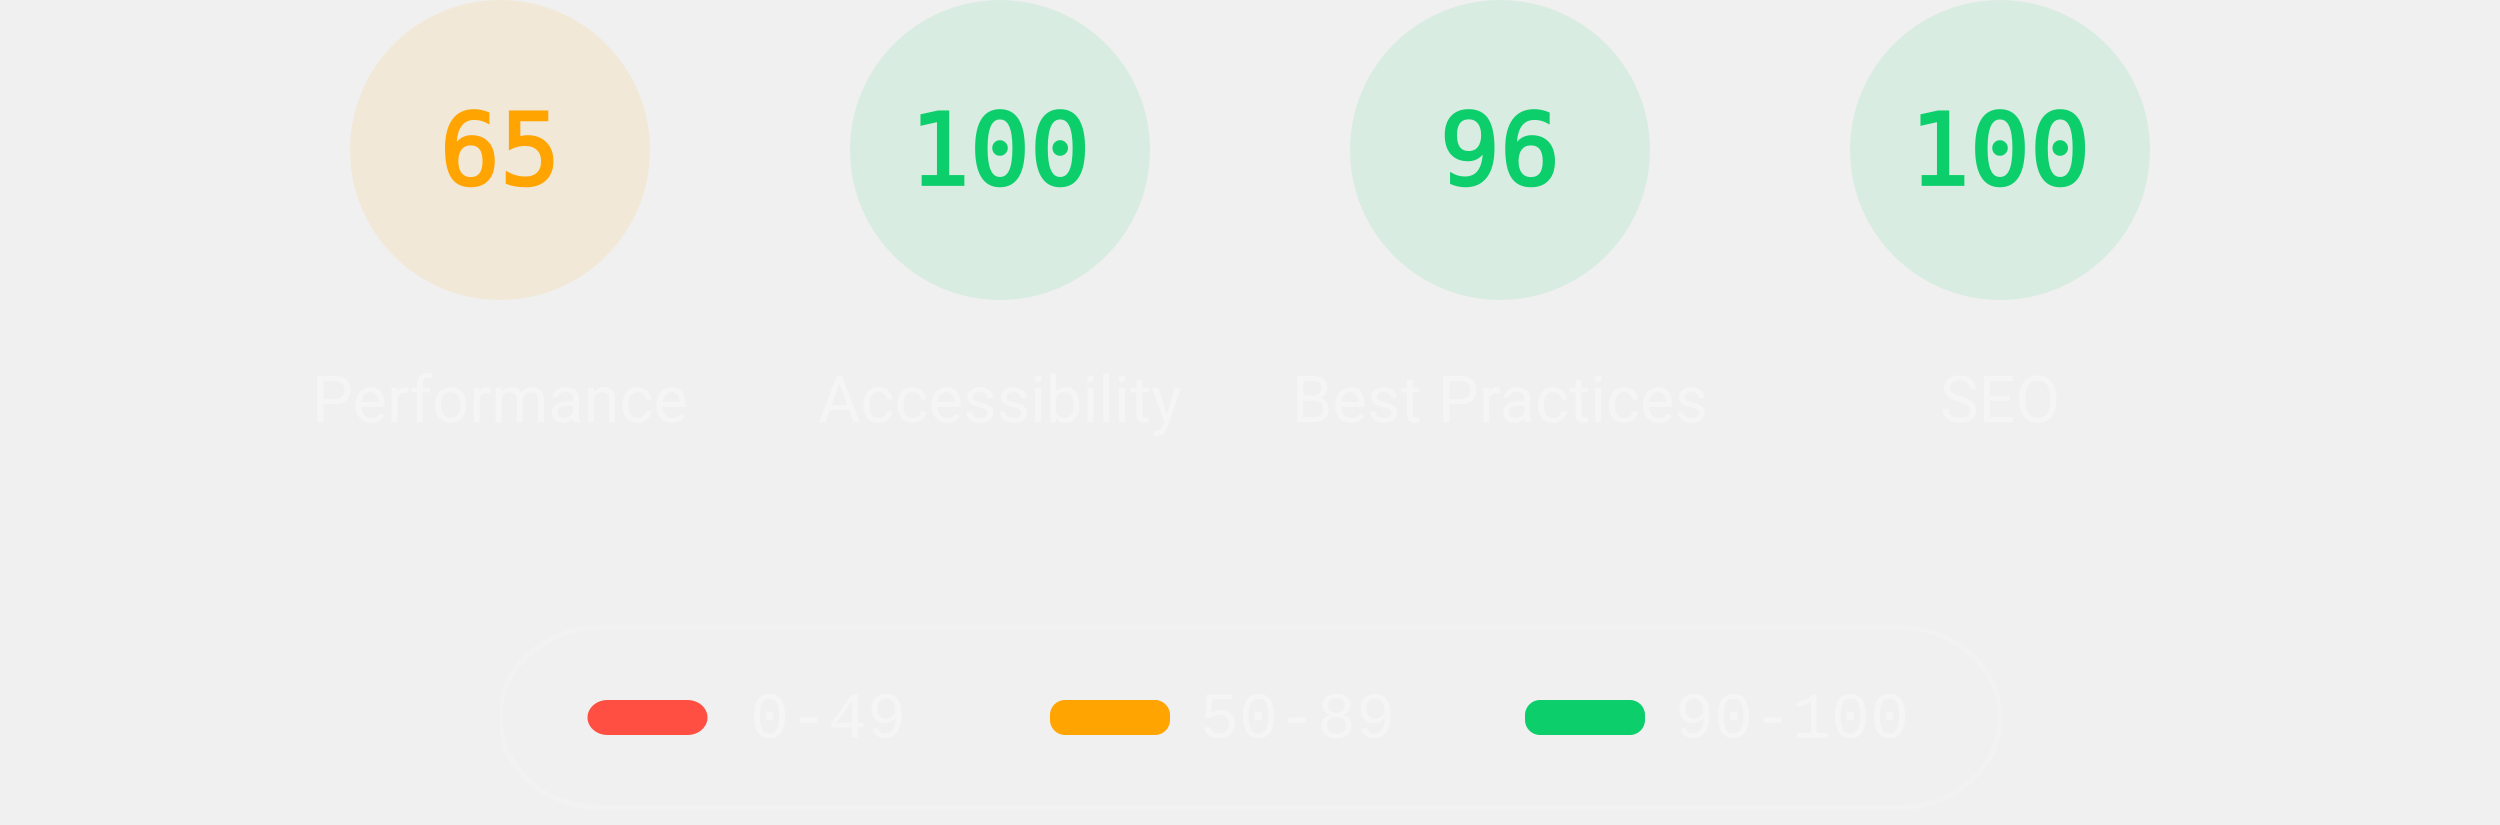
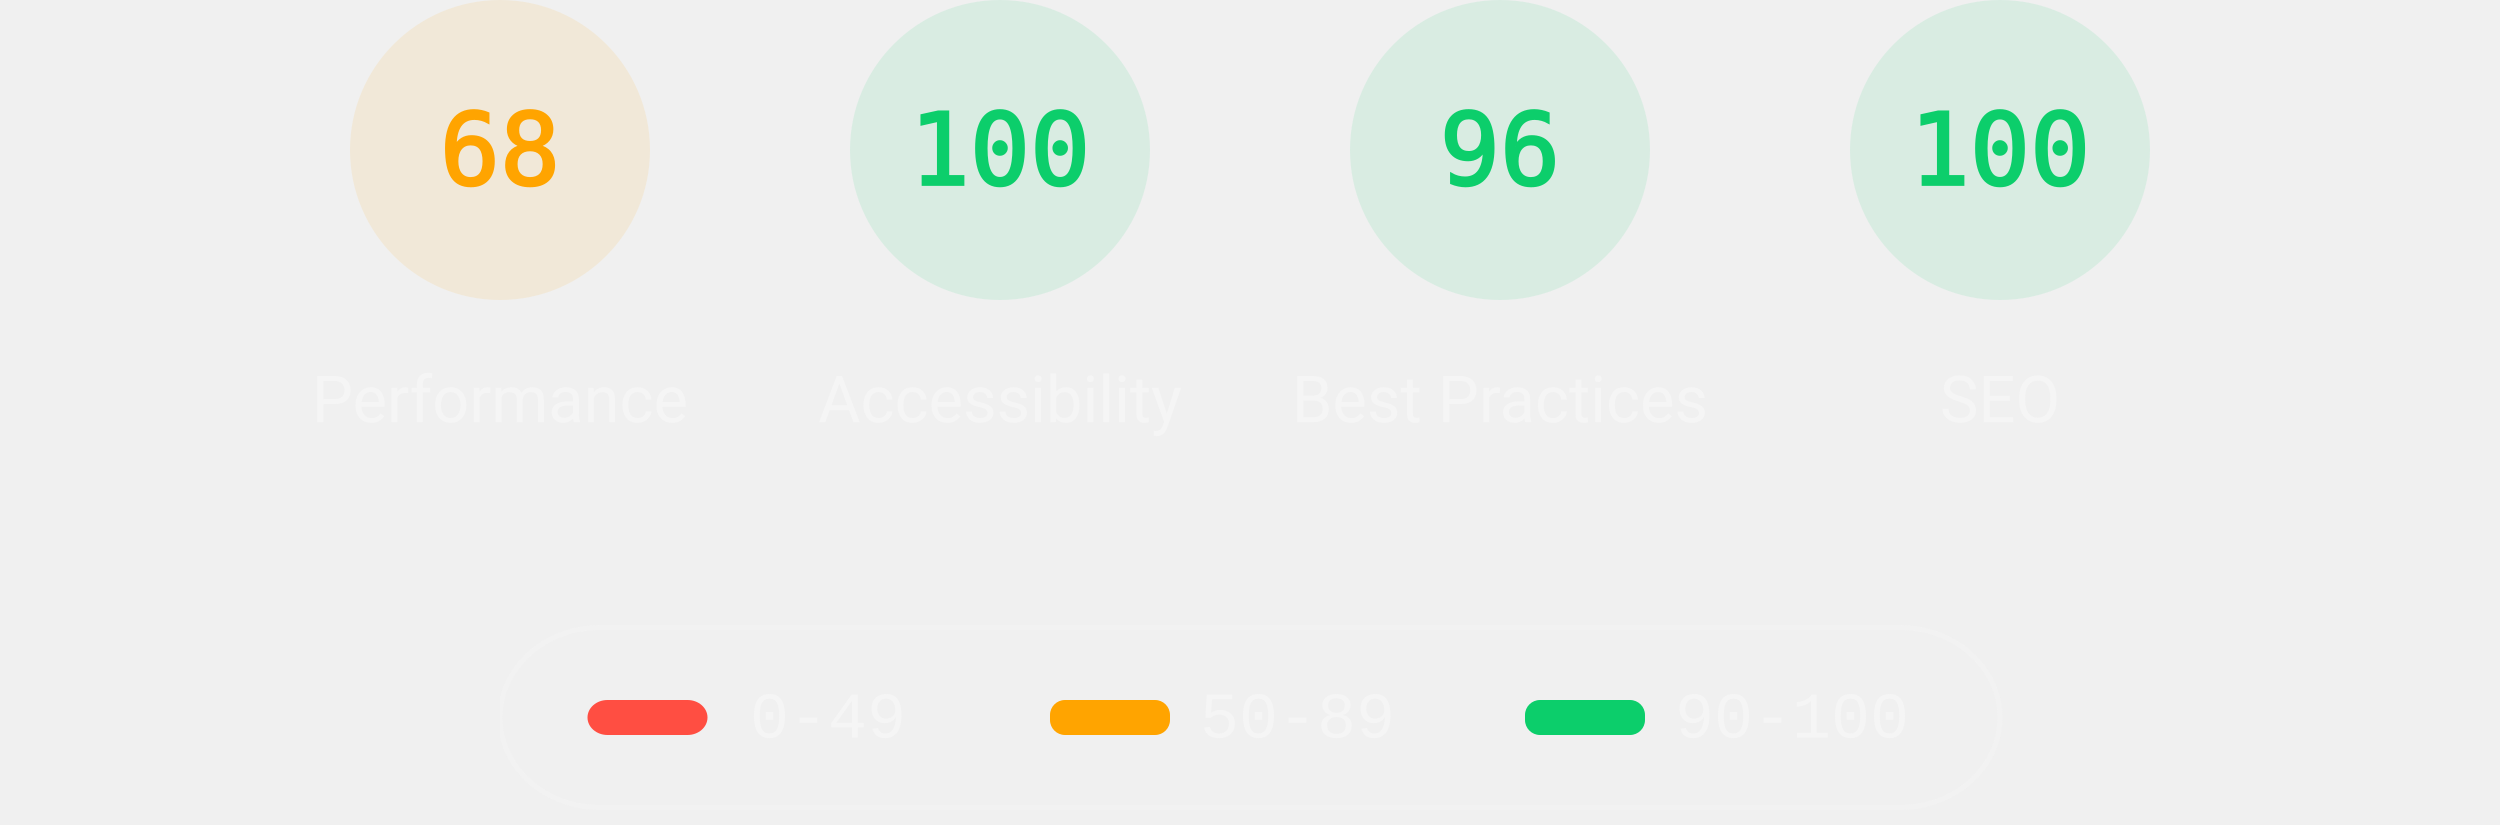
<svg xmlns="http://www.w3.org/2000/svg" class="theme--dark" fill="none" width="1000" height="330">
  <style>
			.gauge-base {
				opacity: 0.1
			}

			.gauge-arc {
				fill: none;
				animation-delay: 250ms;
				stroke-linecap: round;
				transform: rotate(-90deg);
				transform-origin: 100px 60px;
				animation: load-gauge 1s ease forwards
			}

			.guage-text {
				font-size: 40px;
				font-family: monospace;
				text-align: center
			}

			.guage-red {
				color: #ff4e42;
				fill: #ff4e42;
				stroke: #ff4e42
			}
			.guage-orange {
				color: #ffa400;
				fill: #ffa400;
				stroke: #ffa400
			}
			.guage-green {
				color: #0cce6b;
				fill: #0cce6b;
				stroke: #0cce6b
			}
			.theme--agnostic .guage-undefined {
				color: #5c5c5c;
				fill: #5c5c5c;
				stroke: #5c5c5c
			}
			.theme--light .guage-undefined {
				color: #1e1e1e;
				fill: #1e1e1e;
				stroke: #1e1e1e
			}
			.theme--dark .guage-undefined {
				color: #f5f5f5;
				fill: #f5f5f5;
				stroke: #f5f5f5
			}

			.guage-title {
				stroke: none;
				font-size: 26px;
				line-height: 26px;
				font-family: Roboto, Halvetica, Arial, sans-serif
			}
			.metric.guage-title {
				font-family: 'Courier New', Courier, monospace
			}
			.theme--agnostic .guage-title {
				color: #737373;
				fill: #737373
			}
			.theme--light .guage-title {
				color: #212121;
				fill: #212121
			}
			.theme--dark .guage-title {
				color: #f5f5f5;
				fill: #f5f5f5
			}

			@keyframes load-gauge {
				from {
					stroke-dasharray: 0 352.858
				}
			}
			.lh-gauge--pwa__disc {
				fill: #e0e0e0
			}
			.lh-gauge--pwa__logo {
				position: relative;
				fill: #b0b0b0
			}
			.lh-gauge--pwa__invisible {
				display: none
			}
			.lh-gauge--pwa__visible {
				display: inline
			}
			.guage-invisible {
				display: none
			}
			.lh-gauge--pwa__logo--primary-color {
				fill: #304ffe
			}
			.theme--agnostic .lh-gauge--pwa__logo--secondary-color {
				fill: #787878
			}
			.theme--light .lh-gauge--pwa__logo--secondary-color {
				fill: #3d3d3d
			}
			.theme--dark .lh-gauge--pwa__logo--secondary-color {
				fill: #d8b6b6
			}
			.theme--light #svg_2 {
				stroke: #00000022
			}
			.theme--agnostic #svg_2 {
				stroke: #616161
			}
			.theme--light #svg_2 {
				stroke: #00000022
			}
			.theme--dark #svg_2 {
				stroke: #f5f5f566
			}
		</style>
  <svg class="guage-div guage-perf guage-orange" viewBox="0 0 200 200" width="200" height="200" x="100" y="0">
    <circle class="gauge-base" r="56" cx="100" cy="60" stroke-width="8" />
-     <circle class="gauge-arc guage-arc-1" r="56" cx="100" cy="60" stroke-width="8" style="stroke-dasharray: 228.708, 351.858;" />
-     <text class="guage-text" x="100px" y="60px" alignment-baseline="central" dominant-baseline="central" text-anchor="middle">65</text>
+     <circle class="gauge-arc guage-arc-1" r="56" cx="100" cy="60" stroke-width="8" style="stroke-dasharray: 239.263, 351.858;" />
+     <text class="guage-text" x="100px" y="60px" alignment-baseline="central" dominant-baseline="central" text-anchor="middle">68</text>
    <text class="guage-title" x="100px" y="160px" alignment-baseline="central" dominant-baseline="central" text-anchor="middle">Performance</text>
  </svg>
  <svg class="guage-div guage-acc guage-green" viewBox="0 0 200 200" width="200" height="200" x="300" y="0">
    <circle class="gauge-base" r="56" cx="100" cy="60" stroke-width="8" />
    <circle class="gauge-arc guage-arc-2" r="56" cx="100" cy="60" stroke-width="8" style="stroke-dasharray: 351.858, 351.858;" />
    <text class="guage-text" x="100px" y="60px" alignment-baseline="central" dominant-baseline="central" text-anchor="middle">100</text>
    <text class="guage-title" x="100px" y="160px" alignment-baseline="central" dominant-baseline="central" text-anchor="middle">Accessibility</text>
  </svg>
  <svg class="guage-div guage-best guage-green" viewBox="0 0 200 200" width="200" height="200" x="500" y="0">
    <circle class="gauge-base" r="56" cx="100" cy="60" stroke-width="8" />
    <circle class="gauge-arc guage-arc-3" r="56" cx="100" cy="60" stroke-width="8" style="stroke-dasharray: 337.784, 351.858;" />
    <text class="guage-text" x="100px" y="60px" alignment-baseline="central" dominant-baseline="central" text-anchor="middle">96</text>
    <text class="guage-title" x="100px" y="160px" alignment-baseline="central" dominant-baseline="central" text-anchor="middle">Best Practices</text>
  </svg>
  <svg class="guage-div guage-seo guage-green" viewBox="0 0 200 200" width="200" height="200" x="700" y="0">
    <circle class="gauge-base" r="56" cx="100" cy="60" stroke-width="8" />
    <circle class="gauge-arc guage-arc-4" r="56" cx="100" cy="60" stroke-width="8" style="stroke-dasharray: 351.858, 351.858;" />
    <text class="guage-text" x="100px" y="60px" alignment-baseline="central" dominant-baseline="central" text-anchor="middle">100</text>
    <text class="guage-title" x="100px" y="160px" alignment-baseline="central" dominant-baseline="central" text-anchor="middle">SEO</text>
  </svg>
  <svg class="guage-div guage-pwa guage-invisible" viewBox="0 0 200 200" width="200" height="200" x="900" y="0">
    <svg viewBox="0 0 60 60" width="112" height="112" x="44" y="4">
      <defs>
        <linearGradient id="lh-gauge--pwa__check-circle__gradient-0" x1="50%" y1="0%" x2="50%" y2="100%">
          <stop stop-color="#00C852" offset="0%" />
          <stop stop-color="#009688" offset="100%" />
        </linearGradient>
        <linearGradient id="lh-gauge--pwa__installable__shadow-gradient-0" x1="76.056%" x2="24.111%" y1="82.995%" y2="24.735%">
          <stop stop-color="#A5D6A7" offset="0%" />
          <stop stop-color="#80CBC4" offset="100%" />
        </linearGradient>
        <linearGradient id="lh-gauge--pwa__fast-reliable__shadow-gradient-0" x1="76.056%" y1="82.995%" x2="25.678%" y2="26.493%">
          <stop stop-color="#64B5F6" offset="0%" />
          <stop stop-color="#2979FF" offset="100%" />
        </linearGradient>
        <g id="lh-gauge--pwa__fast-reliable-badge-0">
          <circle fill="#FFFFFF" cx="10" cy="10" r="10" />
          <path fill="#304FFE" d="M10 3.58l5.25 2.34v3.5c0 3.23-2.24 6.26-5.25 7-3.01-.74-5.25-3.77-5.25-7v-3.5L10 3.58zm-.47 10.74l2.76-4.83.03-.07c.04-.08 0-.24-.22-.24h-1.64l.47-3.26h-.47l-2.7 4.77c-.02.01.05-.1-.04.05-.09.16-.1.31.18.31h1.63l-.47 3.27h.47z" />
        </g>
        <g id="lh-gauge--pwa__installable-badge-0">
          <circle fill="#FFFFFF" cx="10" cy="10" r="10" />
          <path fill="#009688" d="M10 4.167A5.835 5.835 0 0 0 4.167 10 5.835 5.835 0 0 0 10 15.833 5.835 5.835 0 0 0 15.833 10 5.835 5.835 0 0 0 10 4.167zm2.917 6.416h-2.334v2.334H9.417v-2.334H7.083V9.417h2.334V7.083h1.166v2.334h2.334v1.166z" />
        </g>
      </defs>
      <g stroke="none" fill-rule="nonzero">
        <circle class="lh-gauge--pwa__disc" cx="30" cy="30" r="30" />
        <g class="lh-gauge--pwa__logo">
          <path d="M35.66 19.39l.7-1.75h2L37.4 15 38.6 12l3.4 9h-2.51l-.58-1.61z" />
          <path d="M33.52 21l3.65-9h-2.42l-2.5 5.82L30.5 12h-1.86l-1.9 5.82-1.35-2.65-1.21 3.72L25.4 21h2.38l1.72-5.2 1.64 5.2z" />
          <path fill-rule="nonzero" d="M20.3 17.91h1.48c.45 0 .85-.05 1.2-.15l.39-1.18 1.07-3.3a2.64 2.64 0 0 0-.28-.37c-.55-.6-1.36-.91-2.42-.91H18v9h2.3V17.9zm1.96-3.84c.22.22.33.5.33.87 0 .36-.1.65-.29.87-.2.23-.59.35-1.15.35h-.86v-2.41h.87c.52 0 .89.1 1.1.32z" />
        </g>
        <rect class="lh-gauge--pwa__component lh-gauge--pwa__na-line lh-gauge--pwa__invisible" fill="#FFFFFF" x="20" y="32" width="20" height="4" rx="2" />
        <g class="lh-gauge--pwa__component lh-gauge--pwa__fast-reliable-badge lh-gauge--pwa__invisible" transform="translate(20, 29)">
          <path fill="url(#lh-gauge--pwa__fast-reliable__shadow-gradient-0)" d="M33.63 19.49A30 30 0 0 1 16.2 30.36L3 17.14 17.14 3l16.49 16.49z" />
          <use href="#lh-gauge--pwa__fast-reliable-badge-0" />
        </g>
        <g class="lh-gauge--pwa__component lh-gauge--pwa__installable-badge lh-gauge--pwa__invisible" transform="translate(20, 29)">
          <path fill="url(#lh-gauge--pwa__installable__shadow-gradient-0)" d="M33.629 19.487c-4.272 5.453-10.391 9.39-17.415 10.869L3 17.142 17.142 3 33.63 19.487z" />
          <use href="#lh-gauge--pwa__installable-badge-0" />
        </g>
        <g class="lh-gauge--pwa__component lh-gauge--pwa__fast-reliable-installable-badges lh-gauge--pwa__invisible">
          <g transform="translate(8, 29)">
            <path fill="url(#lh-gauge--pwa__fast-reliable__shadow-gradient-0)" d="M16.321 30.463L3 17.143 17.142 3l22.365 22.365A29.864 29.864 0 0 1 22 31c-1.942 0-3.84-.184-5.679-.537z" />
            <use href="#lh-gauge--pwa__fast-reliable-badge-0" />
          </g>
          <g transform="translate(32, 29)">
            <path fill="url(#lh-gauge--pwa__installable__shadow-gradient-0)" d="M25.982 11.84a30.107 30.107 0 0 1-13.08 15.203L3 17.143 17.142 3l8.84 8.84z" />
            <use href="#lh-gauge--pwa__installable-badge-0" />
          </g>
        </g>
        <g class="lh-gauge--pwa__component lh-gauge--pwa__check-circle lh-gauge--pwa__invisible" transform="translate(18, 28)">
          <circle fill="#FFFFFF" cx="12" cy="12" r="12" />
          <path fill="url(#lh-gauge--pwa__check-circle__gradient-0)" d="M12 2a10 10 0 1 0 0 20 10 10 0 0 0 0-20zm-2 15l-5-5 1.41-1.41L10 14.17l7.59-7.59L19 8l-9 9z" />
        </g>
      </g>
    </svg>
    <text class="guage-title" y="160px" alignment-baseline="central" dominant-baseline="central" text-anchor="middle">
      <tspan x="100px" dy="-6px">Progressive</tspan>
      <tspan x="100px" dy="30px">Web App</tspan>
    </text>
  </svg>
  <svg width="604" height="76" x="200" y="250">
    <g>
      <rect fill="none" id="canvas_background" height="80" width="604" y="-1" x="-1" />
      <g display="none" overflow="visible" y="0" x="0" height="100%" width="100%" id="canvasGrid">
        <rect fill="url(#gridpattern)" stroke-width="0" y="0" x="0" height="100%" width="100%" />
      </g>
    </g>
    <g>
      <rect fill-opacity="0" stroke-width="2" rx="40" id="svg_2" height="72" width="600" y="1" x="0" fill="#000000" />
      <rect stroke="#000" rx="8" id="svg_3" height="14" width="48" y="30" x="35" stroke-opacity="null" stroke-width="0" fill="#ff4e42" />
      <rect stroke="#000" rx="6" id="svg_4" height="14" width="48" y="30" x="220" stroke-opacity="null" stroke-width="0" fill="#ffa400" />
      <rect stroke="#000" rx="6" id="svg_5" height="14" width="48" y="30" x="410" stroke-opacity="null" stroke-width="0" fill="#0cce6b" />
      <text class="metric guage-title" xml:space="preserve" text-anchor="start" font-size="26" id="svg_6" y="45" x="100" stroke-opacity="null" stroke-width="0" stroke="#000">0-49</text>
      <text class="metric guage-title" xml:space="preserve" text-anchor="start" font-size="26" id="svg_7" y="45" x="280" stroke-opacity="null" stroke-width="0" stroke="#000">50-89</text>
      <text class="metric guage-title" xml:space="preserve" text-anchor="start" font-size="26" id="svg_8" y="45" x="470" stroke-opacity="null" stroke-width="0" stroke="#000">90-100</text>
    </g>
  </svg>
</svg>
